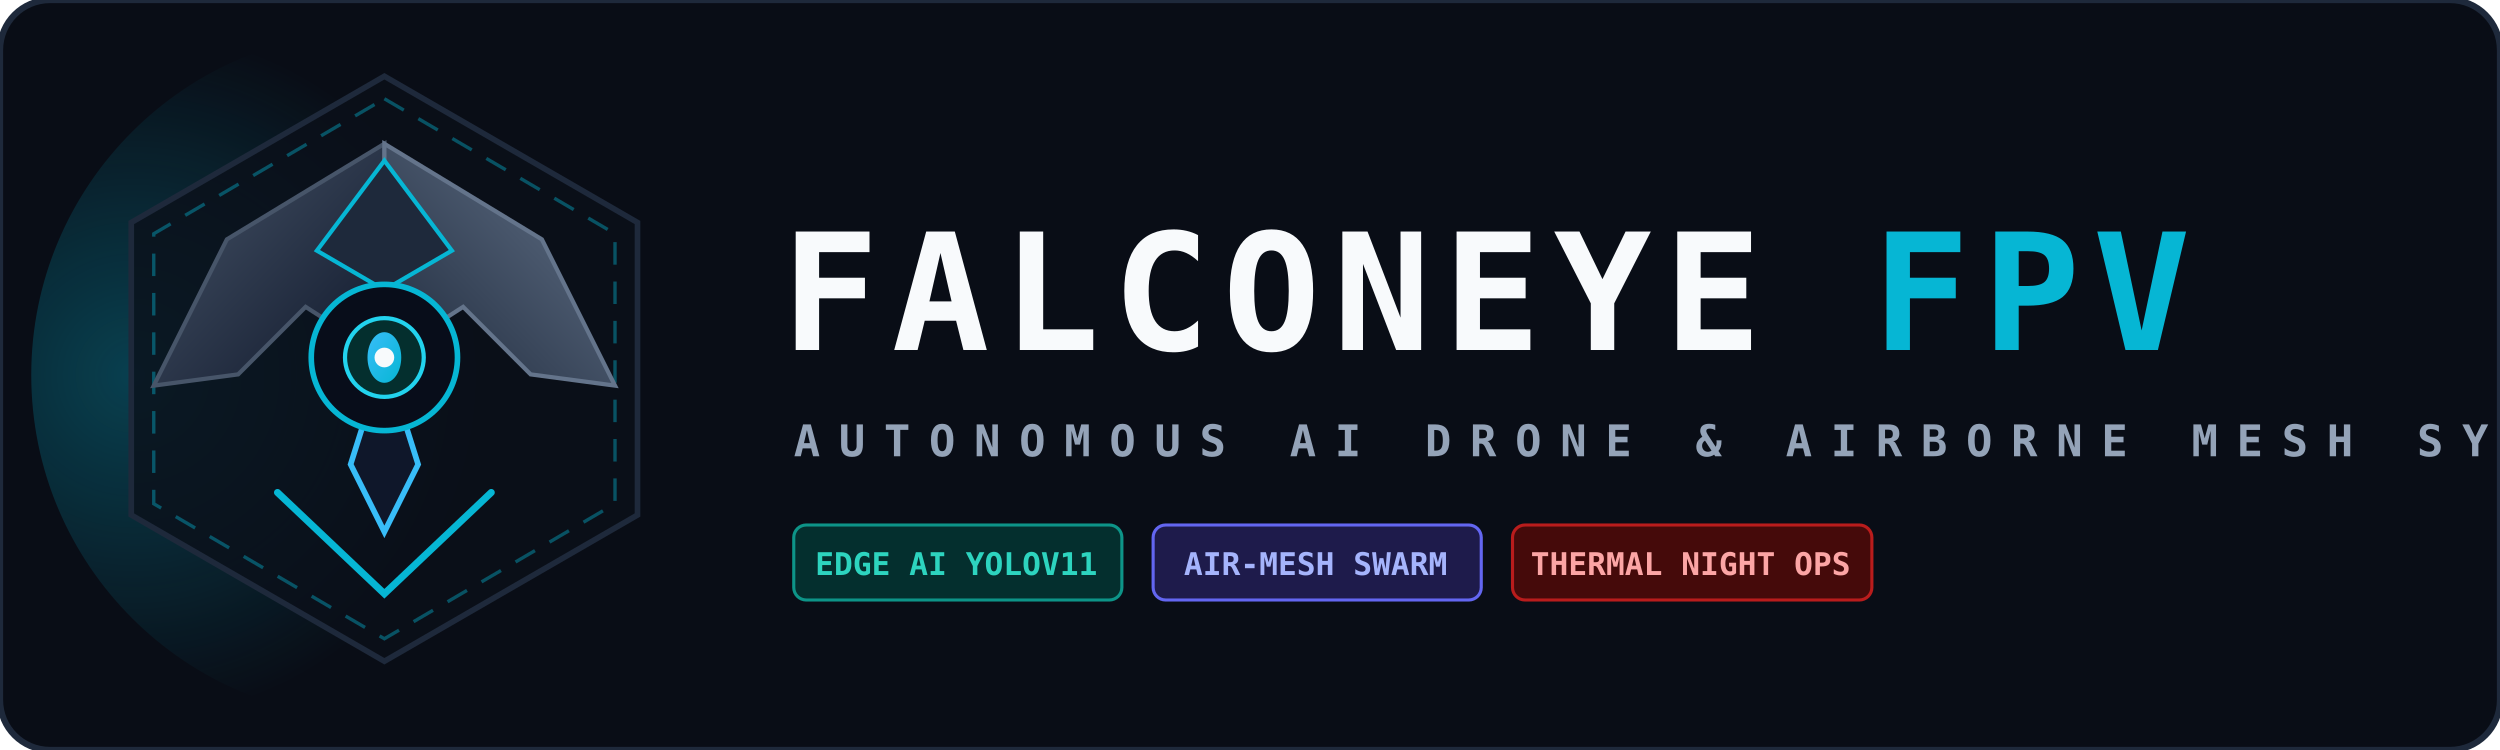
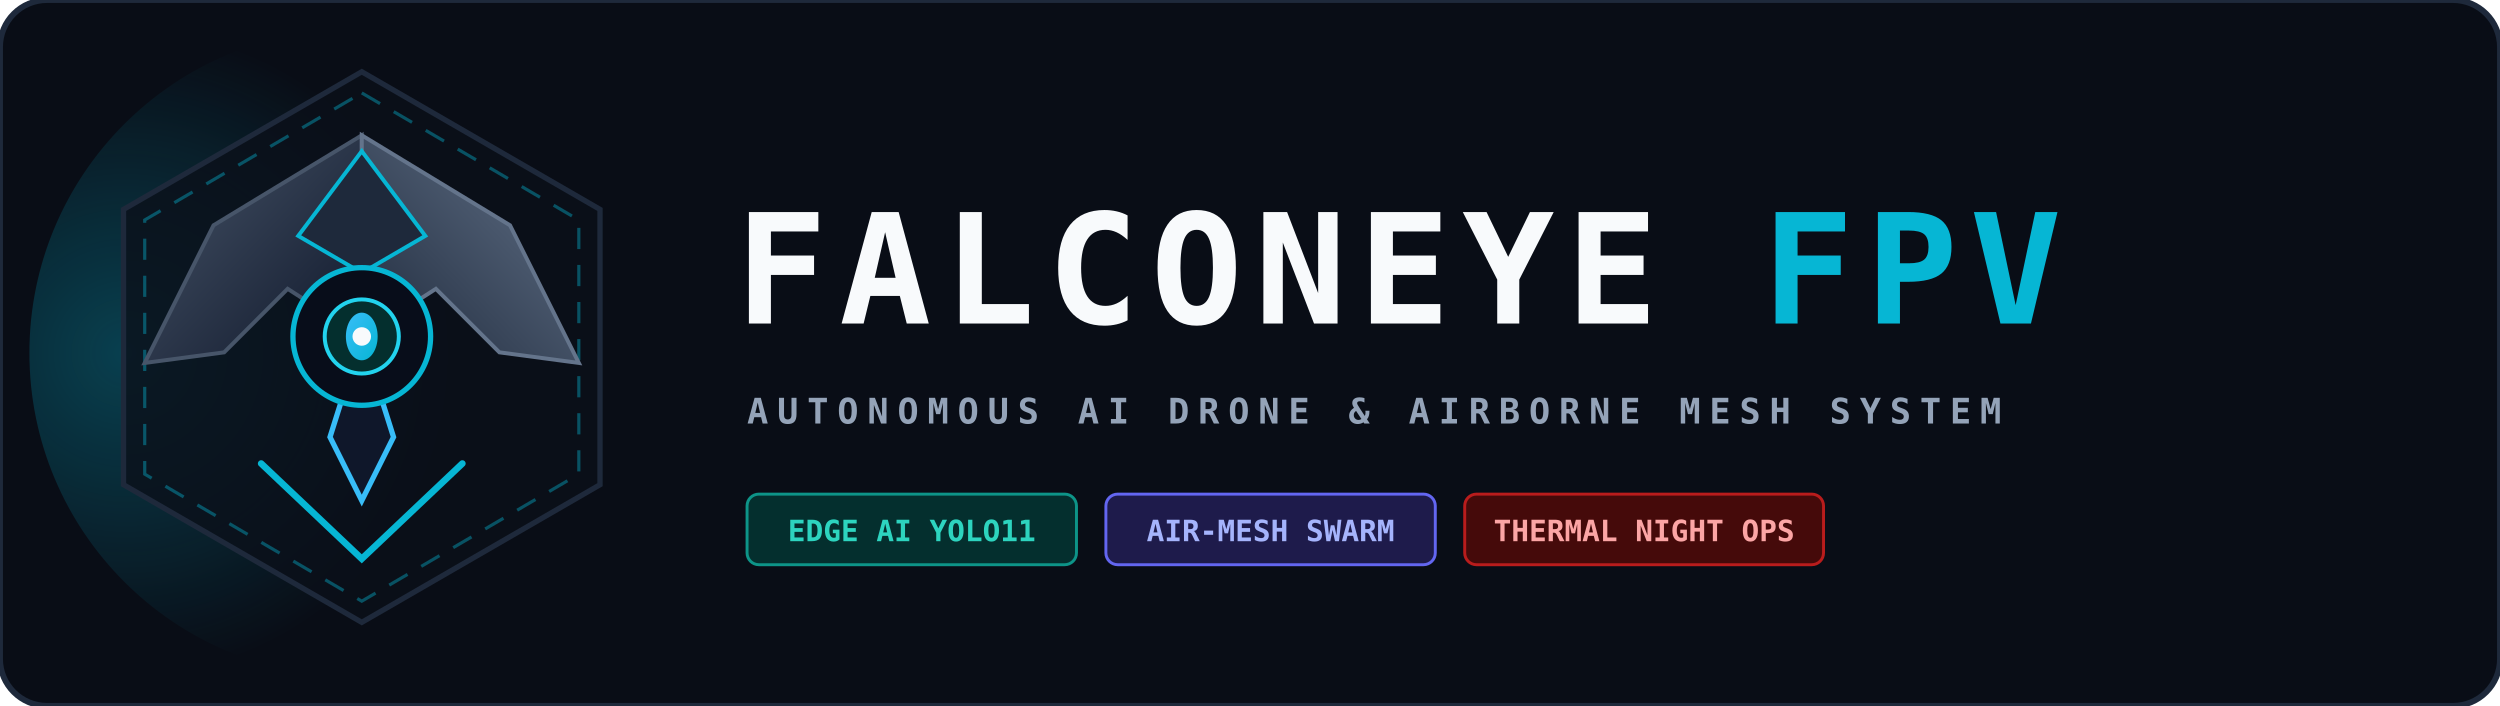
- <svg xmlns="http://www.w3.org/2000/svg" viewBox="0 0 800 240" fill="none">
+ <svg xmlns="http://www.w3.org/2000/svg" viewBox="0 0 850 240" fill="none">
  <defs>
    <radialGradient id="bannerGlow" cx="15%" cy="50%" r="50%">
      <stop offset="0%" stop-color="#06b6d4" stop-opacity="0.3" />
      <stop offset="100%" stop-color="#06b6d4" stop-opacity="0" />
    </radialGradient>
    <linearGradient id="wingGradL" x1="0%" y1="0%" x2="100%" y2="100%">
      <stop offset="0%" stop-color="#475569" />
      <stop offset="100%" stop-color="#0f172a" />
    </linearGradient>
    <linearGradient id="wingGradR" x1="100%" y1="0%" x2="0%" y2="100%">
      <stop offset="0%" stop-color="#64748b" />
      <stop offset="100%" stop-color="#1e293b" />
    </linearGradient>
    <linearGradient id="cyanGrad" x1="0%" y1="0%" x2="100%" y2="100%">
      <stop offset="0%" stop-color="#38bdf8" />
      <stop offset="100%" stop-color="#06b6d4" />
    </linearGradient>
  </defs>
-   <rect width="800" height="240" rx="16" fill="#090d16" />
-   <rect width="800" height="240" rx="16" stroke="#1e293b" stroke-width="2" />
+   <rect width="850" height="240" rx="16" fill="#090d16" />
+   <rect width="850" height="240" rx="16" stroke="#1e293b" stroke-width="2" />
  <circle cx="120" cy="120" r="110" fill="url(#bannerGlow)" />
  <g transform="translate(15, 10) scale(0.9)">
    <polygon points="120,16 210,68 210,172 120,224 30,172 30,68" stroke="#1e293b" stroke-width="2" fill="#0b0f19" fill-opacity="0.8" />
    <polygon points="120,24 202,72 202,168 120,216 38,168 38,72" stroke="#06b6d4" stroke-width="1.2" stroke-opacity="0.4" stroke-dasharray="8 6" />
    <path d="M120 40 L64 74 L38 126 L68 122 L92 98 L120 116 Z" fill="url(#wingGradL)" stroke="#475569" stroke-width="1.5" />
    <path d="M120 40 L176 74 L202 126 L172 122 L148 98 L120 116 Z" fill="url(#wingGradR)" stroke="#64748b" stroke-width="1.5" />
    <path d="M120 46 L96 78 L120 92 L144 78 Z" fill="#1e293b" stroke="#06b6d4" stroke-width="1.5" />
    <polygon points="120,116 108,154 120,178 132,154" fill="#0f172a" stroke="#38bdf8" stroke-width="2" />
    <circle cx="120" cy="116" r="26" stroke="#06b6d4" stroke-width="2" fill="#080d1a" />
    <circle cx="120" cy="116" r="14" fill="#042f2e" stroke="#22d3ee" stroke-width="1.5" />
    <ellipse cx="120" cy="116" rx="6" ry="9" fill="url(#cyanGrad)" />
    <circle cx="120" cy="116" r="3.5" fill="#f8fafc" />
    <path d="M82 164 L120 200 L158 164" stroke="#06b6d4" stroke-width="2.5" stroke-linecap="round" fill="none" />
  </g>
-   <text x="250" y="112" font-family="ui-monospace, SFMono-Regular, Menlo, Monaco, Consolas, monospace" font-size="52" font-weight="900" fill="#f8fafc" letter-spacing="4">
+   <text x="250" y="110" font-family="ui-monospace, SFMono-Regular, Menlo, Monaco, Consolas, monospace" font-size="52" font-weight="900" fill="#f8fafc" letter-spacing="4">
    FALCONEYE <tspan fill="#06b6d4">FPV</tspan>
  </text>
-   <text x="254" y="146" font-family="ui-monospace, SFMono-Regular, Menlo, Monaco, Consolas, monospace" font-size="14" font-weight="700" fill="#94a3b8" letter-spacing="6">
+   <text x="254" y="144" font-family="ui-monospace, SFMono-Regular, Menlo, Monaco, Consolas, monospace" font-size="12" font-weight="700" fill="#94a3b8" letter-spacing="3">
    AUTONOMOUS AI DRONE &amp; AIRBORNE MESH SYSTEM
  </text>
  <g transform="translate(254, 168)">
-     <rect width="105" height="24" rx="4" fill="#042f2e" stroke="#0d9488" stroke-width="1" />
-     <text x="52" y="16" font-family="monospace" font-size="10" font-weight="700" fill="#2dd4bf" text-anchor="middle">EDGE AI YOLOV11</text>
-     <rect x="115" width="105" height="24" rx="4" fill="#1e1b4b" stroke="#6366f1" stroke-width="1" />
-     <text x="167" y="16" font-family="monospace" font-size="10" font-weight="700" fill="#a5b4fc" text-anchor="middle">AIR-MESH SWARM</text>
-     <rect x="230" width="115" height="24" rx="4" fill="#450a0a" stroke="#b91c1c" stroke-width="1" />
-     <text x="287" y="16" font-family="monospace" font-size="10" font-weight="700" fill="#fca5a5" text-anchor="middle">THERMAL NIGHT OPS</text>
+     <rect width="112" height="24" rx="4" fill="#042f2e" stroke="#0d9488" stroke-width="1" />
+     <text x="56" y="16" font-family="monospace" font-size="10" font-weight="700" fill="#2dd4bf" text-anchor="middle">EDGE AI YOLO11</text>
+     <rect x="122" width="112" height="24" rx="4" fill="#1e1b4b" stroke="#6366f1" stroke-width="1" />
+     <text x="178" y="16" font-family="monospace" font-size="10" font-weight="700" fill="#a5b4fc" text-anchor="middle">AIR-MESH SWARM</text>
+     <rect x="244" width="122" height="24" rx="4" fill="#450a0a" stroke="#b91c1c" stroke-width="1" />
+     <text x="305" y="16" font-family="monospace" font-size="10" font-weight="700" fill="#fca5a5" text-anchor="middle">THERMAL NIGHT OPS</text>
  </g>
</svg>
